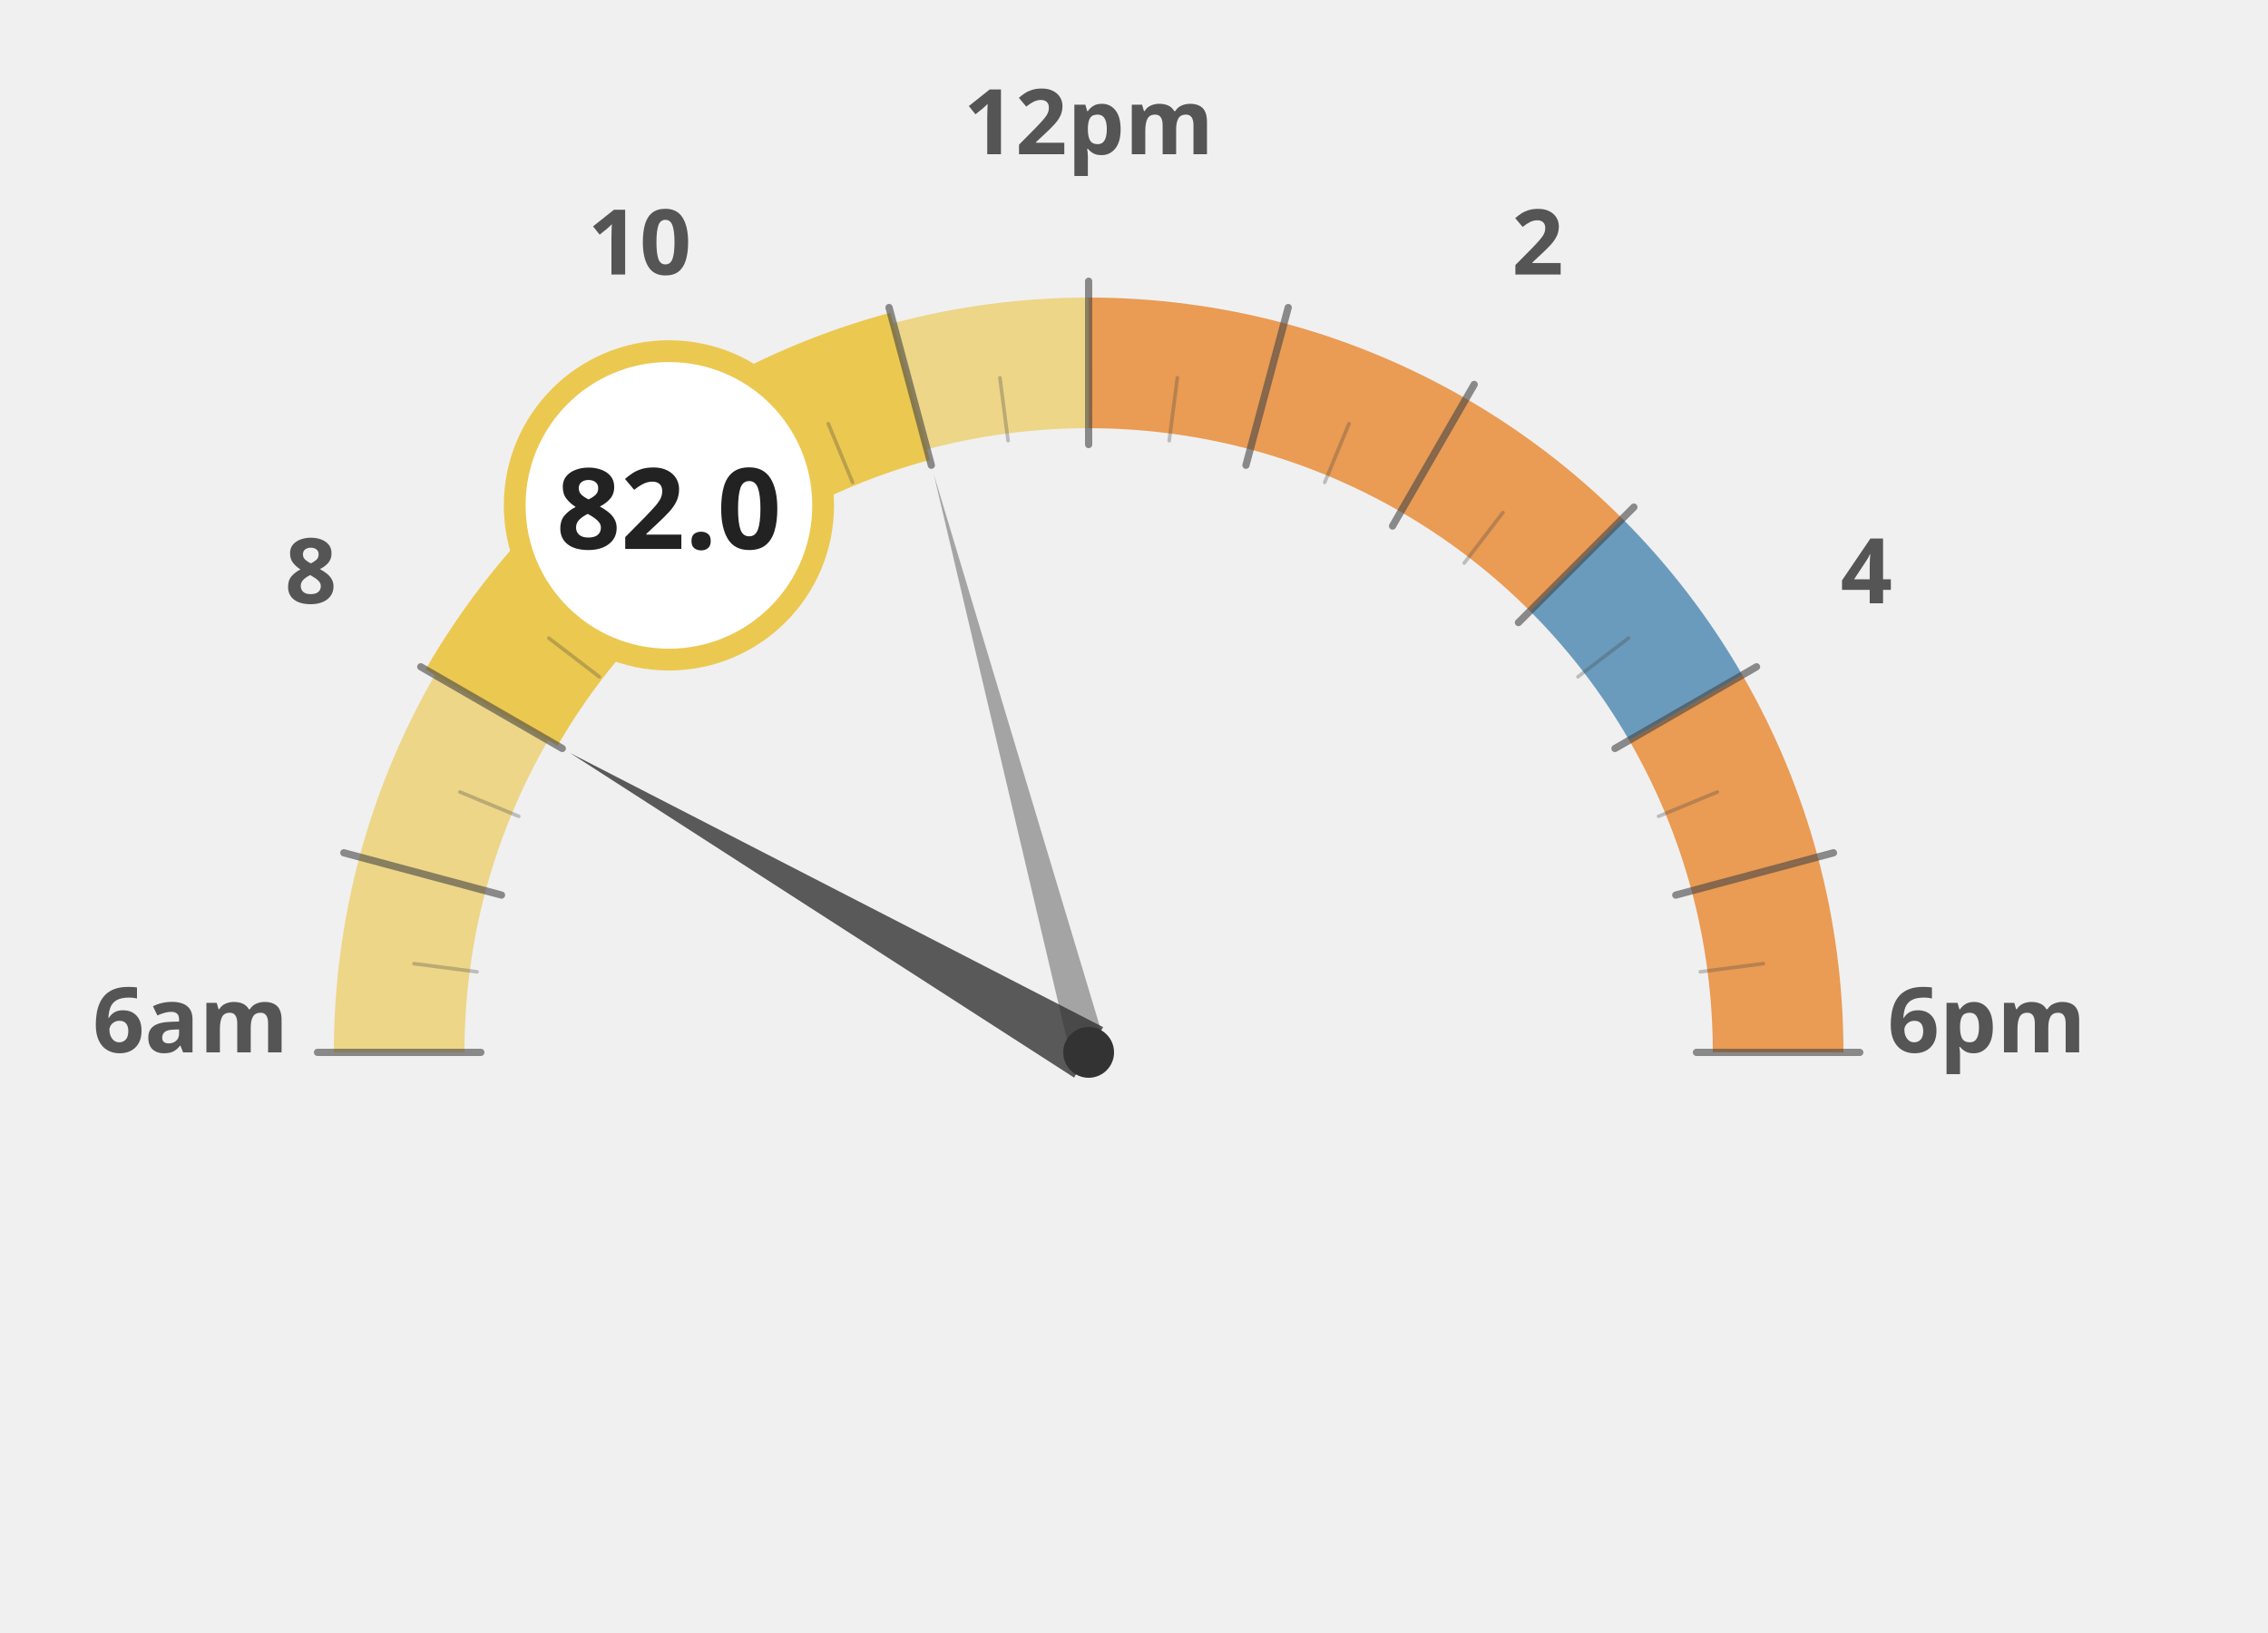
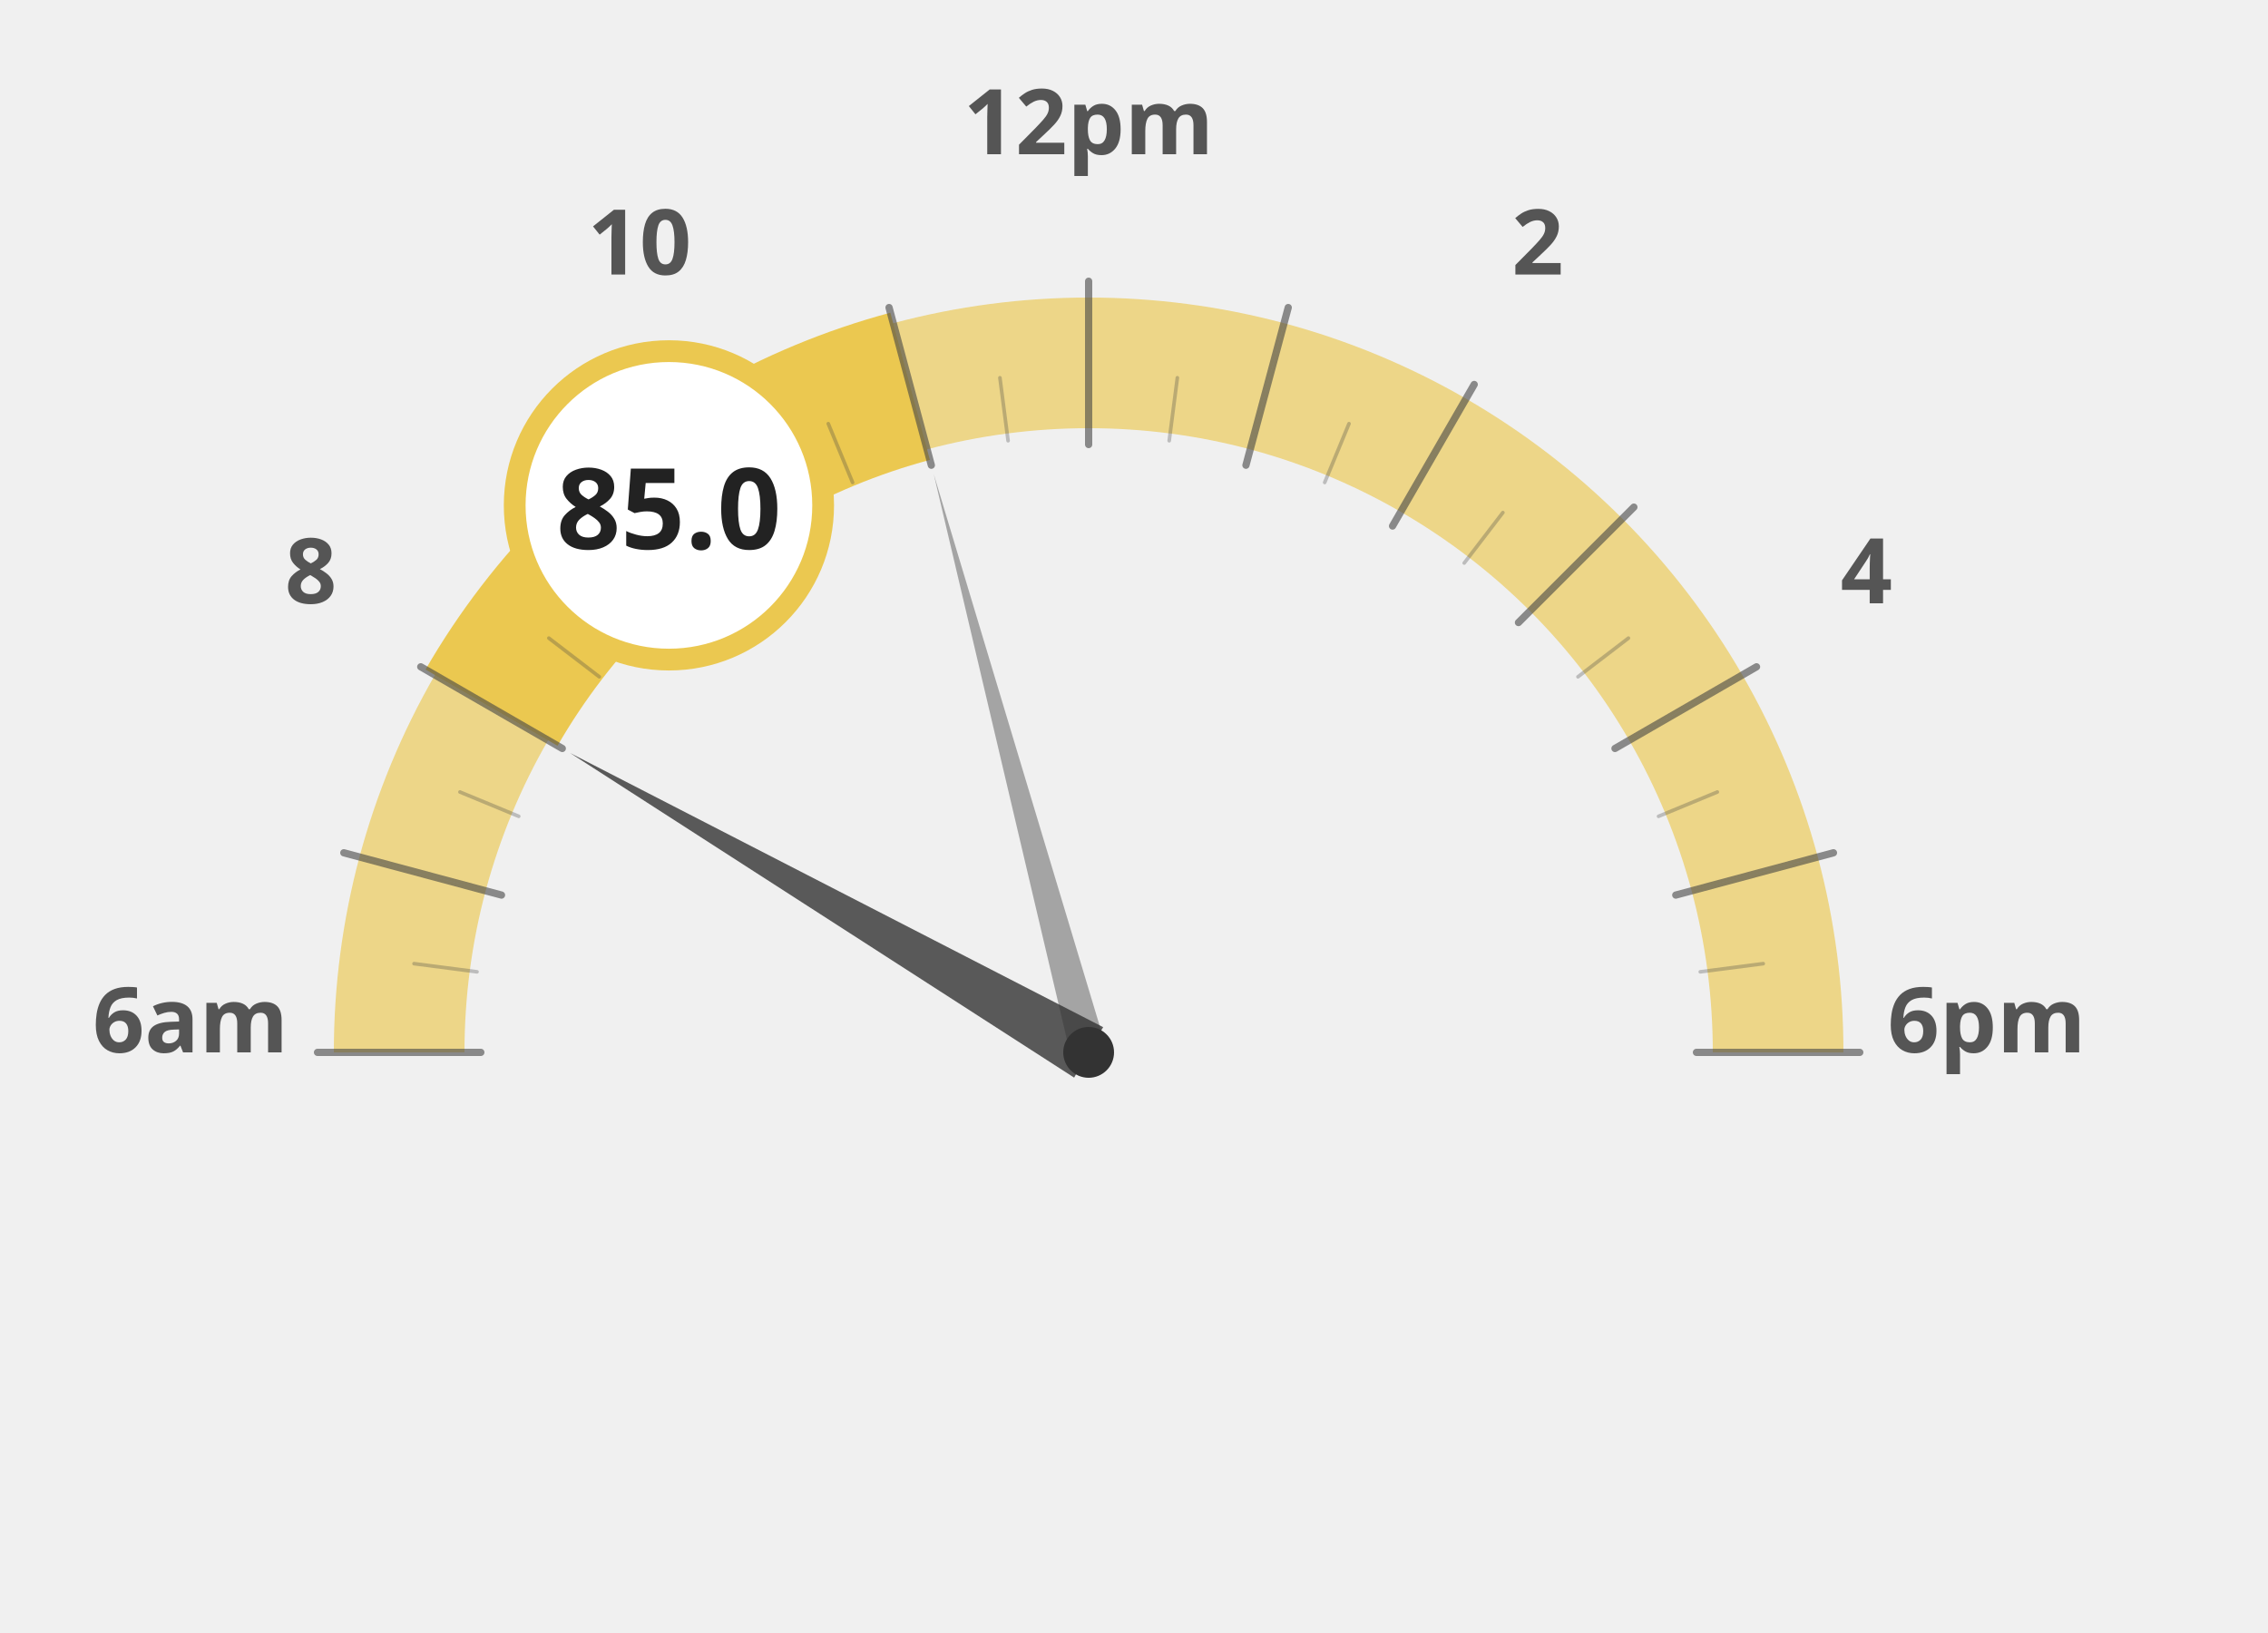
<svg xmlns="http://www.w3.org/2000/svg" width="100%" height="100%" viewBox="0 0 1250 900">
  <g transform="translate(100, 100)">
    <path d="M 120.0 480.0 A 380 380 0 0 1 132.9 381.6" fill="none" stroke="#ebc850" stroke-width="72" stroke-opacity="0.65" />
    <path d="M 132.9 381.6 A 380 380 0 0 1 170.9 290.0" fill="none" stroke="#ebc850" stroke-width="72" stroke-opacity="0.65" />
    <path d="M 170.9 290.0 A 380 380 0 0 1 231.3 211.3" fill="none" stroke="#ebc850" stroke-width="72" stroke-opacity="1.0" />
    <path d="M 231.3 211.3 A 380 380 0 0 1 310.0 150.9" fill="none" stroke="#ebc850" stroke-width="72" stroke-opacity="1.0" />
    <path d="M 310.0 150.9 A 380 380 0 0 1 401.6 112.9" fill="none" stroke="#ebc850" stroke-width="72" stroke-opacity="1.0" />
    <path d="M 401.6 112.9 A 380 380 0 0 1 500.0 100.0" fill="none" stroke="#ebc850" stroke-width="72" stroke-opacity="0.65" />
-     <path d="M 500.0 100.0 A 380 380 0 0 1 598.4 112.9" fill="none" stroke="#e66e00" stroke-width="72" stroke-opacity="0.65" />
-     <path d="M 598.4 112.9 A 380 380 0 0 1 690.0 150.9" fill="none" stroke="#e66e00" stroke-width="72" stroke-opacity="0.65" />
-     <path d="M 690.0 150.9 A 380 380 0 0 1 768.7 211.3" fill="none" stroke="#e66e00" stroke-width="72" stroke-opacity="0.65" />
-     <path d="M 768.7 211.3 A 380 380 0 0 1 829.1 290.0" fill="none" stroke="#236ea0" stroke-width="72" stroke-opacity="0.65" />
-     <path d="M 829.1 290.0 A 380 380 0 0 1 867.1 381.6" fill="none" stroke="#e66e00" stroke-width="72" stroke-opacity="0.65" />
-     <path d="M 867.1 381.6 A 380 380 0 0 1 880.0 480.0" fill="none" stroke="#e66e00" stroke-width="72" stroke-opacity="0.65" />
+     <path d="M 500.0 100.0 A 380 380 0 0 1 598.4 112.9" fill="none" stroke="#ebc850" stroke-width="72" stroke-opacity="0.65" />
+     <path d="M 598.4 112.9 A 380 380 0 0 1 690.0 150.9" fill="none" stroke="#ebc850" stroke-width="72" stroke-opacity="0.65" />
+     <path d="M 690.0 150.9 A 380 380 0 0 1 768.7 211.3" fill="none" stroke="#ebc850" stroke-width="72" stroke-opacity="0.65" />
+     <path d="M 768.7 211.3 A 380 380 0 0 1 829.1 290.0" fill="none" stroke="#ebc850" stroke-width="72" stroke-opacity="0.65" />
+     <path d="M 829.1 290.0 A 380 380 0 0 1 867.1 381.6" fill="none" stroke="#ebc850" stroke-width="72" stroke-opacity="0.65" />
+     <path d="M 867.1 381.6 A 380 380 0 0 1 880.0 480.0" fill="none" stroke="#ebc850" stroke-width="72" stroke-opacity="0.65" />
    <text x="5.0" y="480" text-anchor="middle" font-family="Montserrat, sans-serif" font-size="50" font-weight="900" fill="#555">6am</text>
    <text x="71.317" y="232.5" text-anchor="middle" font-family="Montserrat, sans-serif" font-size="50" font-weight="900" fill="#555">8</text>
    <text x="252.5" y="51.317" text-anchor="middle" font-family="Montserrat, sans-serif" font-size="50" font-weight="900" fill="#555">10</text>
    <text x="500" y="-15.0" text-anchor="middle" font-family="Montserrat, sans-serif" font-size="50" font-weight="900" fill="#555">12pm</text>
    <text x="747.5" y="51.317" text-anchor="middle" font-family="Montserrat, sans-serif" font-size="50" font-weight="900" fill="#555">2</text>
    <text x="928.683" y="232.5" text-anchor="middle" font-family="Montserrat, sans-serif" font-size="50" font-weight="900" fill="#555">4</text>
    <text x="995.0" y="480.0" text-anchor="middle" font-family="Montserrat, sans-serif" font-size="50" font-weight="900" fill="#555">6pm</text>
    <path d="M 170.9 290.0 A 380 380 0 0 1 231.3 211.3" fill="none" stroke="#ebc850" stroke-width="84" stroke-linecap="butt" />
    <path d="M 231.3 211.3 A 380 380 0 0 1 310.0 150.9" fill="none" stroke="#ebc850" stroke-width="84" stroke-linecap="butt" />
    <path d="M 310.0 150.9 A 380 380 0 0 1 401.6 112.9" fill="none" stroke="#ebc850" stroke-width="84" stroke-linecap="butt" />
    <line x1="165.0" y1="480.0" x2="75.0" y2="480.0" stroke="#444" stroke-width="4" stroke-linecap="round" opacity="0.6" />
    <line x1="162.9" y1="435.6" x2="128.2" y2="431.1" stroke="#444" stroke-width="2" stroke-linecap="round" opacity="0.3" />
    <line x1="176.4" y1="393.3" x2="89.5" y2="370.0" stroke="#444" stroke-width="4" stroke-linecap="round" opacity="0.6" />
    <line x1="185.9" y1="349.9" x2="153.5" y2="336.5" stroke="#444" stroke-width="2" stroke-linecap="round" opacity="0.3" />
    <line x1="209.9" y1="312.5" x2="131.9" y2="267.5" stroke="#444" stroke-width="4" stroke-linecap="round" opacity="0.6" />
    <line x1="230.3" y1="273.0" x2="202.5" y2="251.7" stroke="#444" stroke-width="2" stroke-linecap="round" opacity="0.3" />
    <line x1="263.1" y1="243.1" x2="199.5" y2="179.5" stroke="#444" stroke-width="4" stroke-linecap="round" opacity="0.6" />
    <line x1="293.0" y1="210.3" x2="271.7" y2="182.5" stroke="#444" stroke-width="2" stroke-linecap="round" opacity="0.3" />
    <line x1="332.5" y1="189.9" x2="287.5" y2="111.9" stroke="#444" stroke-width="4" stroke-linecap="round" opacity="0.6" />
    <line x1="369.9" y1="165.9" x2="356.5" y2="133.5" stroke="#444" stroke-width="2" stroke-linecap="round" opacity="0.3" />
    <line x1="413.3" y1="156.4" x2="390.0" y2="69.5" stroke="#444" stroke-width="4" stroke-linecap="round" opacity="0.6" />
    <line x1="455.6" y1="142.9" x2="451.1" y2="108.2" stroke="#444" stroke-width="2" stroke-linecap="round" opacity="0.3" />
    <line x1="500.0" y1="145.0" x2="500.0" y2="55.0" stroke="#444" stroke-width="4" stroke-linecap="round" opacity="0.6" />
    <line x1="544.4" y1="142.9" x2="548.9" y2="108.2" stroke="#444" stroke-width="2" stroke-linecap="round" opacity="0.3" />
    <line x1="586.7" y1="156.4" x2="610.0" y2="69.5" stroke="#444" stroke-width="4" stroke-linecap="round" opacity="0.6" />
    <line x1="630.1" y1="165.9" x2="643.5" y2="133.5" stroke="#444" stroke-width="2" stroke-linecap="round" opacity="0.3" />
    <line x1="667.5" y1="189.9" x2="712.5" y2="111.9" stroke="#444" stroke-width="4" stroke-linecap="round" opacity="0.6" />
    <line x1="707.0" y1="210.3" x2="728.3" y2="182.5" stroke="#444" stroke-width="2" stroke-linecap="round" opacity="0.3" />
    <line x1="736.9" y1="243.1" x2="800.5" y2="179.5" stroke="#444" stroke-width="4" stroke-linecap="round" opacity="0.6" />
    <line x1="769.7" y1="273.0" x2="797.5" y2="251.7" stroke="#444" stroke-width="2" stroke-linecap="round" opacity="0.3" />
    <line x1="790.1" y1="312.5" x2="868.1" y2="267.5" stroke="#444" stroke-width="4" stroke-linecap="round" opacity="0.6" />
    <line x1="814.1" y1="349.9" x2="846.5" y2="336.5" stroke="#444" stroke-width="2" stroke-linecap="round" opacity="0.3" />
    <line x1="823.6" y1="393.3" x2="910.5" y2="370.0" stroke="#444" stroke-width="4" stroke-linecap="round" opacity="0.6" />
    <line x1="837.1" y1="435.6" x2="871.8" y2="431.1" stroke="#444" stroke-width="2" stroke-linecap="round" opacity="0.3" />
    <line x1="835.0" y1="480.0" x2="925.0" y2="480.0" stroke="#444" stroke-width="4" stroke-linecap="round" opacity="0.6" />
    <polygon points="214.2,315.0 492.0,493.9 508.0,466.1" fill="#333" opacity="0.8" />
    <polygon points="414.6,161.2 490.3,482.6 509.7,477.4" fill="#333" opacity="0.4" />
    <circle cx="500" cy="480" r="14" fill="#333" />
    <circle cx="268.671" cy="178.526" r="85" fill="white" stroke="#ebc850" stroke-width="12" />
-     <text x="268.671" y="202.526" text-anchor="middle" font-family="Montserrat, sans-serif" font-size="62" font-weight="800" fill="#222">82.0</text>
+     <text x="268.671" y="202.526" text-anchor="middle" font-family="Montserrat, sans-serif" font-size="62" font-weight="800" fill="#222">85.0</text>
  </g>
</svg>
